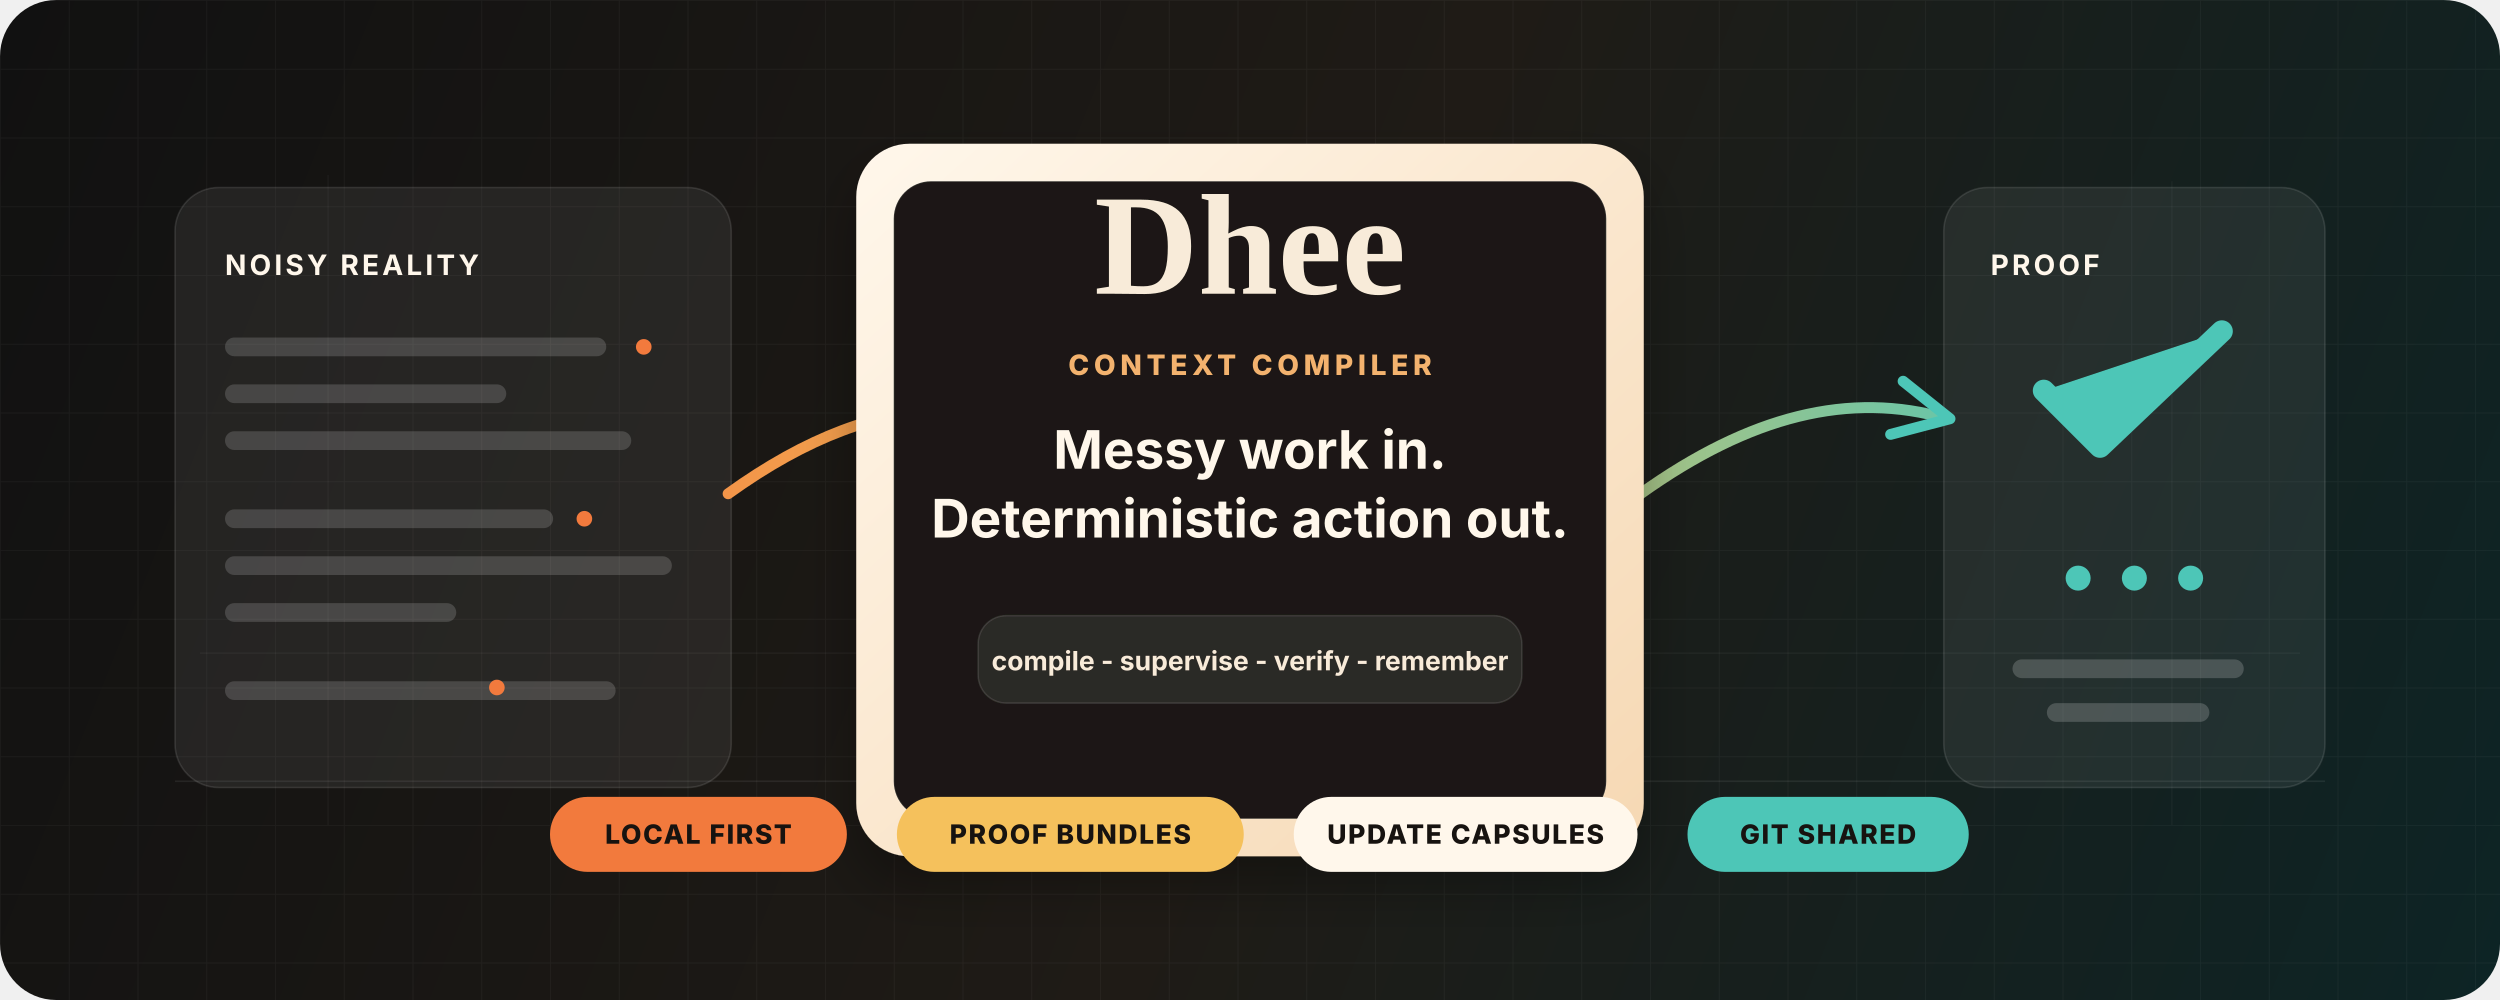
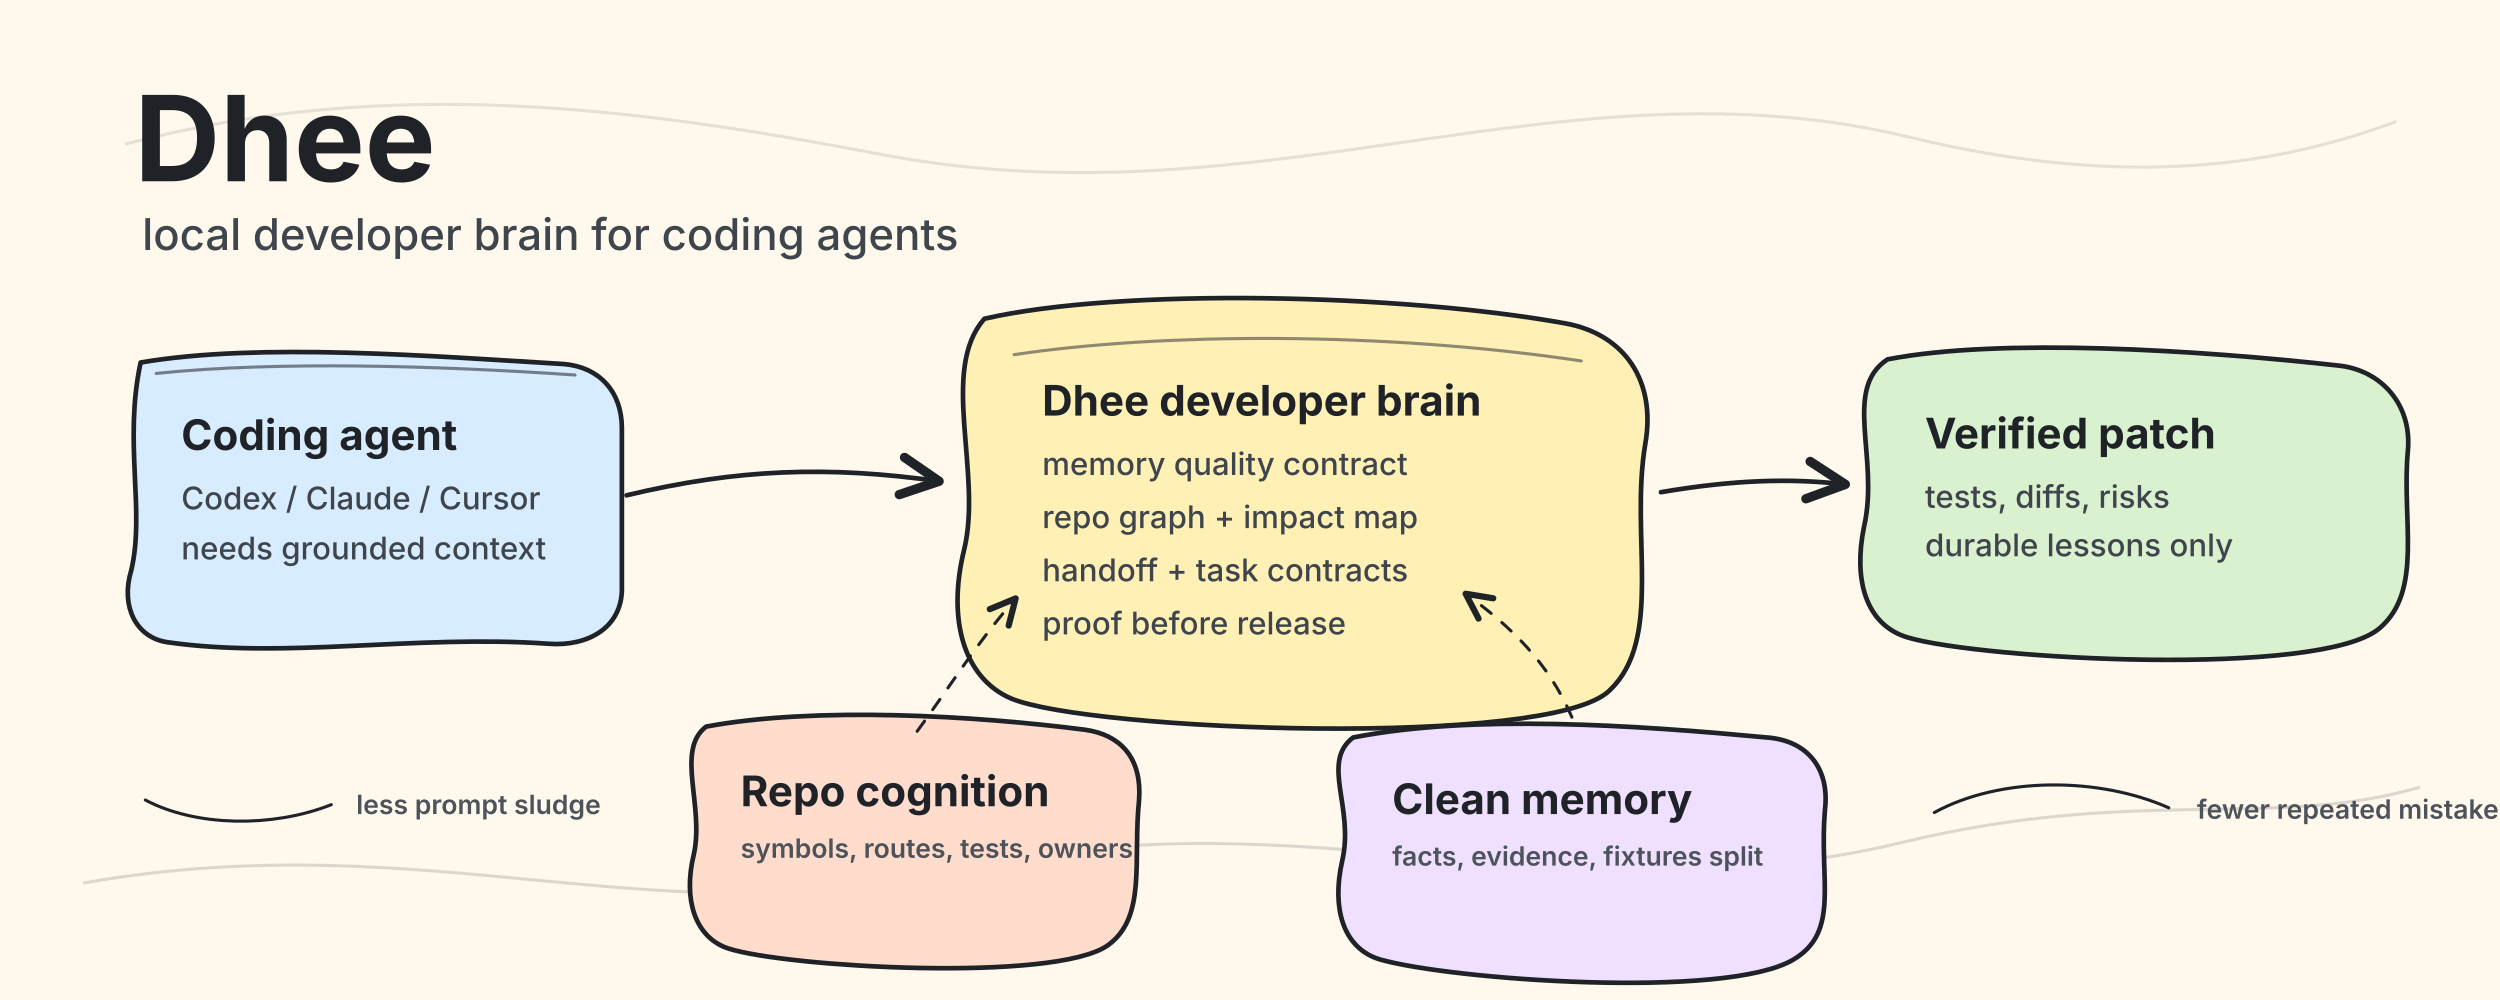
- <svg xmlns="http://www.w3.org/2000/svg" width="1600" height="640" viewBox="0 0 1600 640" fill="none" role="img" aria-labelledby="title desc">
+ <svg xmlns="http://www.w3.org/2000/svg" viewBox="0 0 1600 640" role="img" aria-labelledby="title desc">
  <defs>
-     <linearGradient id="bg" x1="0" y1="0" x2="1600" y2="640" gradientUnits="userSpaceOnUse">
-       <stop offset="0" stop-color="#111111" />
-       <stop offset="0.52" stop-color="#1F1B16" />
-       <stop offset="1" stop-color="#0D2425" />
-     </linearGradient>
-     <linearGradient id="card" x1="0" y1="0" x2="1" y2="1">
-       <stop offset="0" stop-color="#FFF7EB" />
-       <stop offset="1" stop-color="#F6D8B3" />
-     </linearGradient>
-     <linearGradient id="line" x1="260" y1="320" x2="1340" y2="320" gradientUnits="userSpaceOnUse">
-       <stop offset="0" stop-color="#F27A3D" />
-       <stop offset="0.5" stop-color="#F5C15C" />
-       <stop offset="1" stop-color="#4DC6B7" />
-     </linearGradient>
-     <filter id="shadow" x="-40%" y="-40%" width="180%" height="180%">
-       <feDropShadow dx="0" dy="18" stdDeviation="18" flood-color="#000000" flood-opacity="0.32" />
-     </filter>
-     <pattern id="grid" width="44" height="44" patternUnits="userSpaceOnUse">
-       <path d="M44 0H0V44" stroke="#FFFFFF" stroke-opacity="0.045" stroke-width="1" />
-     </pattern>
+     <marker id="arrow" markerWidth="12" markerHeight="12" refX="10" refY="6" orient="auto">
+       <path d="M2 2 L10 6 L2 10" fill="none" stroke="#1f2328" stroke-width="2" stroke-linecap="round" stroke-linejoin="round" />
+     </marker>
+     <style>
+       .paper { fill: #fff9ed; }
+       .ink { stroke: #1f2328; stroke-width: 3; stroke-linecap: round; stroke-linejoin: round; fill: none; }
+       .thin { stroke: #1f2328; stroke-width: 2; stroke-linecap: round; stroke-linejoin: round; fill: none; }
+       .dash { stroke-dasharray: 8 9; }
+       .arrow { marker-end: url(#arrow); }
+       .title { font: 700 76px Inter, ui-sans-serif, system-ui, -apple-system, BlinkMacSystemFont, "Segoe UI", sans-serif; fill: #1f2328; }
+       .subtitle { font: 500 28px Inter, ui-sans-serif, system-ui, -apple-system, BlinkMacSystemFont, "Segoe UI", sans-serif; fill: #3f454c; }
+       .label { font: 700 27px Inter, ui-sans-serif, system-ui, -apple-system, BlinkMacSystemFont, "Segoe UI", sans-serif; fill: #1f2328; }
+       .small { font: 500 20px Inter, ui-sans-serif, system-ui, -apple-system, BlinkMacSystemFont, "Segoe UI", sans-serif; fill: #3f454c; }
+       .tiny { font: 600 17px Inter, ui-sans-serif, system-ui, -apple-system, BlinkMacSystemFont, "Segoe UI", sans-serif; fill: #4d535b; }
+     </style>
  </defs>
-   <rect width="1600" height="640" rx="36" fill="url(#bg)" />
-   <rect width="1600" height="640" rx="36" fill="url(#grid)" />
-   <g opacity="0.32">
-     <path d="M112 500H1488" stroke="#FFFFFF" stroke-opacity="0.22" />
-     <path d="M128 418H1472" stroke="#FFFFFF" stroke-opacity="0.12" />
-     <path d="M210 112V528" stroke="#FFFFFF" stroke-opacity="0.1" />
-     <path d="M1390 116V528" stroke="#FFFFFF" stroke-opacity="0.1" />
+   <rect class="paper" width="1600" height="640" />
+   <path class="thin" opacity=".16" d="M54 565 C278 526 422 604 629 555 C827 508 1008 590 1218 539 C1367 503 1455 531 1548 504" />
+   <path class="thin" opacity=".12" d="M81 92 C249 48 408 69 565 99 C808 145 1001 34 1223 88 C1364 122 1460 105 1533 78" />
+   <text class="title" x="86" y="116">Dhee</text>
+   <text class="subtitle" x="91" y="160">local developer brain for coding agents</text>
+   <g transform="translate(82 224)">
+     <path d="M8 8 C84 -5 195 4 279 9 C302 11 316 27 316 50 L316 151 C317 177 295 190 269 188 C183 182 101 198 25 187 C5 184 -5 164 2 141 C11 103 -3 59 8 8 Z" fill="#d8ecff" />
+     <path class="ink" d="M8 8 C84 -5 195 4 279 9 C302 11 316 27 316 50 L316 151 C317 177 295 190 269 188 C183 182 101 198 25 187 C5 184 -5 164 2 141 C11 103 -3 59 8 8 Z" />
+     <path class="thin" opacity=".55" d="M18 15 C95 7 198 10 286 16" />
+     <text class="label" x="34" y="64">Coding agent</text>
+     <text class="small" x="34" y="102">Codex / Claude / Cursor</text>
+     <text class="small" x="34" y="134">needs grounded context</text>
  </g>
-   <g transform="translate(112 120)">
-     <rect x="0" y="0" width="356" height="384" rx="28" fill="#FFFFFF" fill-opacity="0.07" stroke="#FFFFFF" stroke-opacity="0.11" />
-     <text x="32" y="56" fill="#FFF7EB" font-family="Inter, ui-sans-serif, system-ui, -apple-system, BlinkMacSystemFont, 'Segoe UI', sans-serif" font-size="18" font-weight="700" letter-spacing="2">NOISY REALITY</text>
-     <g fill="#FFFFFF" fill-opacity="0.16">
-       <rect x="32" y="96" width="244" height="12" rx="6" />
-       <rect x="32" y="126" width="180" height="12" rx="6" />
-       <rect x="32" y="156" width="260" height="12" rx="6" />
-       <rect x="32" y="206" width="210" height="12" rx="6" />
-       <rect x="32" y="236" width="286" height="12" rx="6" />
-       <rect x="32" y="266" width="148" height="12" rx="6" />
-       <rect x="32" y="316" width="250" height="12" rx="6" />
-     </g>
-     <g fill="#F27A3D">
-       <circle cx="300" cy="102" r="5" />
-       <circle cx="262" cy="212" r="5" />
-       <circle cx="206" cy="320" r="5" />
-     </g>
+   <g transform="translate(612 188)">
+     <path d="M18 16 C105 -4 285 0 390 19 C428 26 448 56 441 96 C431 155 453 221 418 254 C380 291 85 280 35 259 C5 246 -6 209 5 164 C17 115 -11 49 18 16 Z" fill="#fff0b6" />
+     <path class="ink" d="M18 16 C105 -4 285 0 390 19 C428 26 448 56 441 96 C431 155 453 221 418 254 C380 291 85 280 35 259 C5 246 -6 209 5 164 C17 115 -11 49 18 16 Z" />
+     <path class="thin" opacity=".5" d="M37 39 C130 25 273 24 400 43" />
+     <text class="label" x="55" y="78">Dhee developer brain</text>
+     <text class="small" x="55" y="116">memory quality contract</text>
+     <text class="small" x="55" y="150">repo graph + impact map</text>
+     <text class="small" x="55" y="184">handoff + task contracts</text>
+     <text class="small" x="55" y="218">proof before release</text>
  </g>
-   <g transform="translate(1244 120)">
-     <rect x="0" y="0" width="244" height="384" rx="28" fill="#FFFFFF" fill-opacity="0.07" stroke="#FFFFFF" stroke-opacity="0.11" />
-     <text x="30" y="56" fill="#FFF7EB" font-family="Inter, ui-sans-serif, system-ui, -apple-system, BlinkMacSystemFont, 'Segoe UI', sans-serif" font-size="18" font-weight="700" letter-spacing="2">PROOF</text>
-     <g fill="#4DC6B7">
-       <path d="M64 130L100 166L178 92" stroke="#4DC6B7" stroke-width="14" stroke-linecap="round" stroke-linejoin="round" />
-       <circle cx="86" cy="250" r="8" />
-       <circle cx="122" cy="250" r="8" />
-       <circle cx="158" cy="250" r="8" />
-     </g>
-     <g fill="#FFFFFF" fill-opacity="0.18">
-       <rect x="44" y="302" width="148" height="12" rx="6" />
-       <rect x="66" y="330" width="104" height="12" rx="6" />
-     </g>
+   <g transform="translate(1190 220)">
+     <path d="M18 10 C90 -4 217 4 307 14 C334 17 354 39 351 69 C347 113 361 158 333 182 C296 214 78 202 31 188 C4 180 -4 151 3 117 C13 73 -11 29 18 10 Z" fill="#d9f1cf" />
+     <path class="ink" d="M18 10 C90 -4 217 4 307 14 C334 17 354 39 351 69 C347 113 361 158 333 182 C296 214 78 202 31 188 C4 180 -4 151 3 117 C13 73 -11 29 18 10 Z" />
+     <text class="label" x="42" y="67">Verified patch</text>
+     <text class="small" x="42" y="105">tests, diffs, risks</text>
+     <text class="small" x="42" y="136">durable lessons only</text>
  </g>
-   <path d="M466 316C566 244 654 244 754 316C854 388 948 388 1050 316C1120 266 1184 250 1246 268" stroke="url(#line)" stroke-width="7" stroke-linecap="round" />
-   <path d="M1218 244L1248 268L1210 278" stroke="#4DC6B7" stroke-width="7" stroke-linecap="round" stroke-linejoin="round" />
-   <g filter="url(#shadow)">
-     <rect x="548" y="92" width="504" height="456" rx="34" fill="url(#card)" />
-     <rect x="572" y="116" width="456" height="408" rx="24" fill="#1A1714" />
-     <rect x="572" y="116" width="456" height="408" rx="24" stroke="#FFFFFF" stroke-opacity="0.12" />
-     <text x="800" y="188" text-anchor="middle" fill="#F8EBD9" font-family="Georgia, 'Times New Roman', serif" font-size="92" font-weight="700">Dhee</text>
-     <text x="800" y="240" text-anchor="middle" fill="#F3B26E" font-family="Inter, ui-sans-serif, system-ui, -apple-system, BlinkMacSystemFont, 'Segoe UI', sans-serif" font-size="18" font-weight="800" letter-spacing="3">CONTEXT COMPILER</text>
-     <text x="800" y="300" text-anchor="middle" fill="#FFF7EB" font-family="Inter, ui-sans-serif, system-ui, -apple-system, BlinkMacSystemFont, 'Segoe UI', sans-serif" font-size="34" font-weight="750">Messy work in.</text>
-     <text x="800" y="344" text-anchor="middle" fill="#FFF7EB" font-family="Inter, ui-sans-serif, system-ui, -apple-system, BlinkMacSystemFont, 'Segoe UI', sans-serif" font-size="34" font-weight="750">Deterministic action out.</text>
-     <g transform="translate(626 394)">
-       <rect x="0" y="0" width="348" height="56" rx="18" fill="#FFFFFF" fill-opacity="0.08" stroke="#FFFFFF" stroke-opacity="0.12" />
-       <text x="174" y="35" text-anchor="middle" fill="#F8EBD9" font-family="Inter, ui-sans-serif, system-ui, -apple-system, BlinkMacSystemFont, 'Segoe UI', sans-serif" font-size="17" font-weight="700">compile - supervise - verify - remember</text>
-     </g>
+   <g transform="translate(441 458)">
+     <path d="M11 7 C81 -6 183 0 253 9 C276 12 290 27 288 54 C284 93 293 129 268 147 C234 171 62 161 25 149 C4 142 -4 118 3 89 C10 58 -9 22 11 7 Z" fill="#ffdccc" />
+     <path class="ink" d="M11 7 C81 -6 183 0 253 9 C276 12 290 27 288 54 C284 93 293 129 268 147 C234 171 62 161 25 149 C4 142 -4 118 3 89 C10 58 -9 22 11 7 Z" />
+     <text class="label" x="33" y="58">Repo cognition</text>
+     <text class="tiny" x="33" y="91">symbols, routes, tests, owners</text>
  </g>
-   <g font-family="Inter, ui-sans-serif, system-ui, -apple-system, BlinkMacSystemFont, 'Segoe UI', sans-serif" font-size="17" font-weight="800" letter-spacing="1">
-     <rect x="352" y="510" width="190" height="48" rx="24" fill="#F27A3D" />
-     <text x="447" y="540" text-anchor="middle" fill="#171310">LOCAL FIRST</text>
-     <rect x="574" y="510" width="222" height="48" rx="24" fill="#F5C15C" />
-     <text x="685" y="540" text-anchor="middle" fill="#171310">PROOF BUNDLES</text>
-     <rect x="828" y="510" width="220" height="48" rx="24" fill="#FFF7EB" />
-     <text x="938" y="540" text-anchor="middle" fill="#171310">UPDATE CAPSULES</text>
-     <rect x="1080" y="510" width="180" height="48" rx="24" fill="#4DC6B7" />
-     <text x="1170" y="540" text-anchor="middle" fill="#171310">GIT SHARED</text>
+   <g transform="translate(856 463)">
+     <path d="M10 9 C86 -6 190 1 275 9 C301 11 315 29 312 55 C308 100 322 133 292 151 C249 177 72 164 27 151 C4 144 -4 119 3 88 C11 54 -11 25 10 9 Z" fill="#efe0ff" />
+     <path class="ink" d="M10 9 C86 -6 190 1 275 9 C301 11 315 29 312 55 C308 100 322 133 292 151 C249 177 72 164 27 151 C4 144 -4 119 3 88 C11 54 -11 25 10 9 Z" />
+     <text class="label" x="35" y="58">Clean memory</text>
+     <text class="tiny" x="35" y="91">facts, evidence, fixtures split</text>
+   </g>
+   <path class="ink arrow" d="M401 317 C472 300 530 298 601 308" />
+   <path class="ink arrow" d="M1063 315 C1110 307 1146 306 1181 310" />
+   <path class="thin dash arrow" d="M587 468 C609 438 624 413 650 383" />
+   <path class="thin dash arrow" d="M1006 459 C991 424 967 401 938 380" />
+   <g transform="translate(93 512)">
+     <path class="thin" d="M0 0 C32 17 81 18 119 3" />
+     <text class="tiny" x="135" y="9">less prompt sludge</text>
+   </g>
+   <g transform="translate(1238 496)">
+     <path class="thin" d="M0 24 C42 1 105 1 150 21" />
+     <text class="tiny" x="168" y="28">fewer repeated mistakes</text>
  </g>
</svg>
